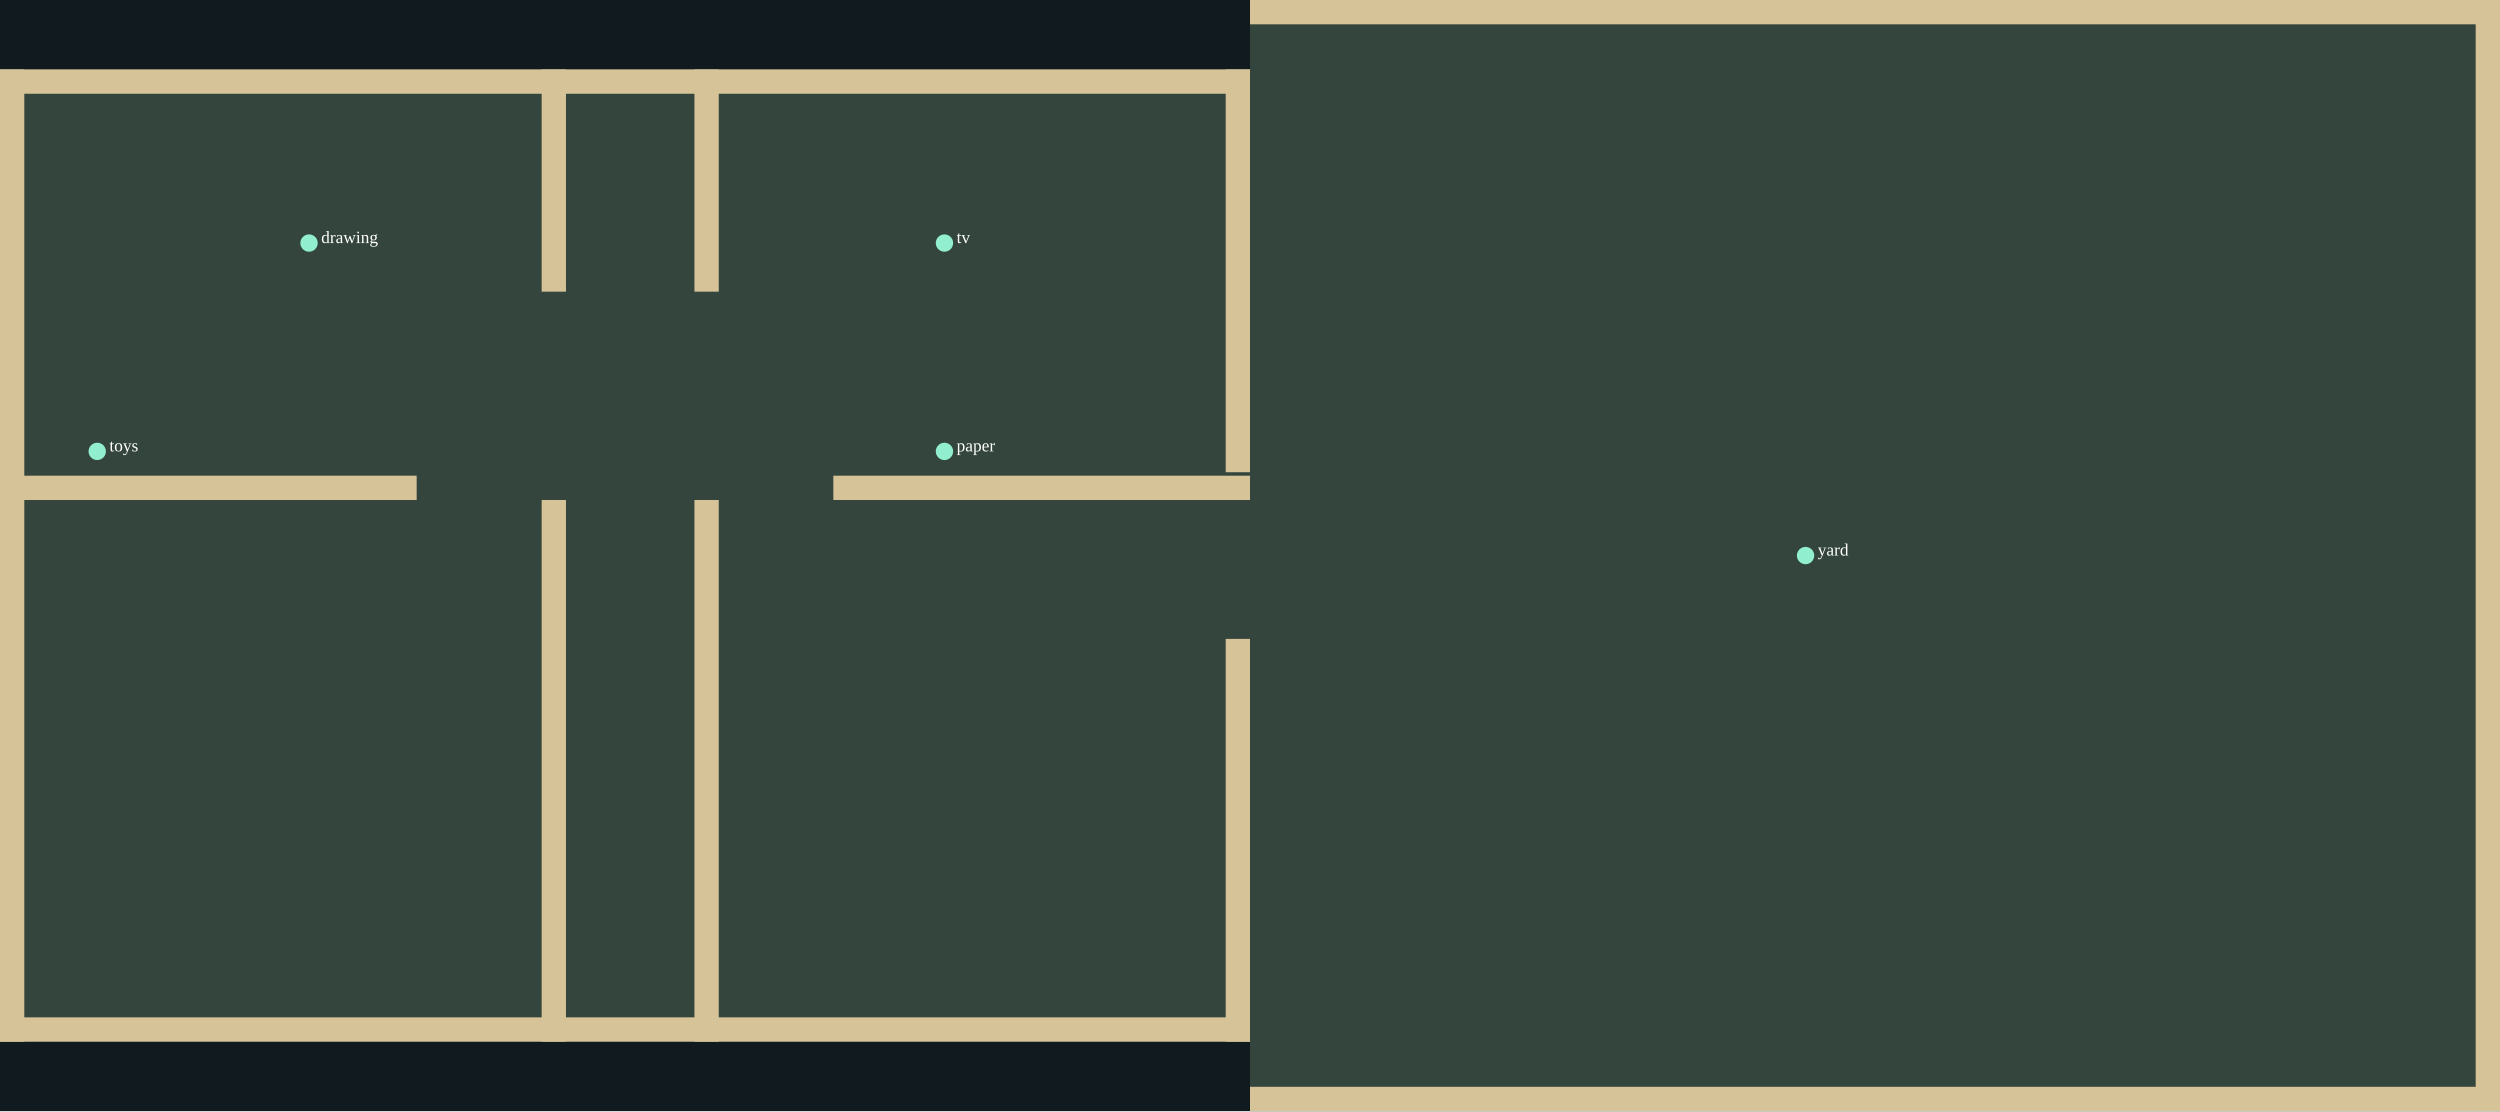
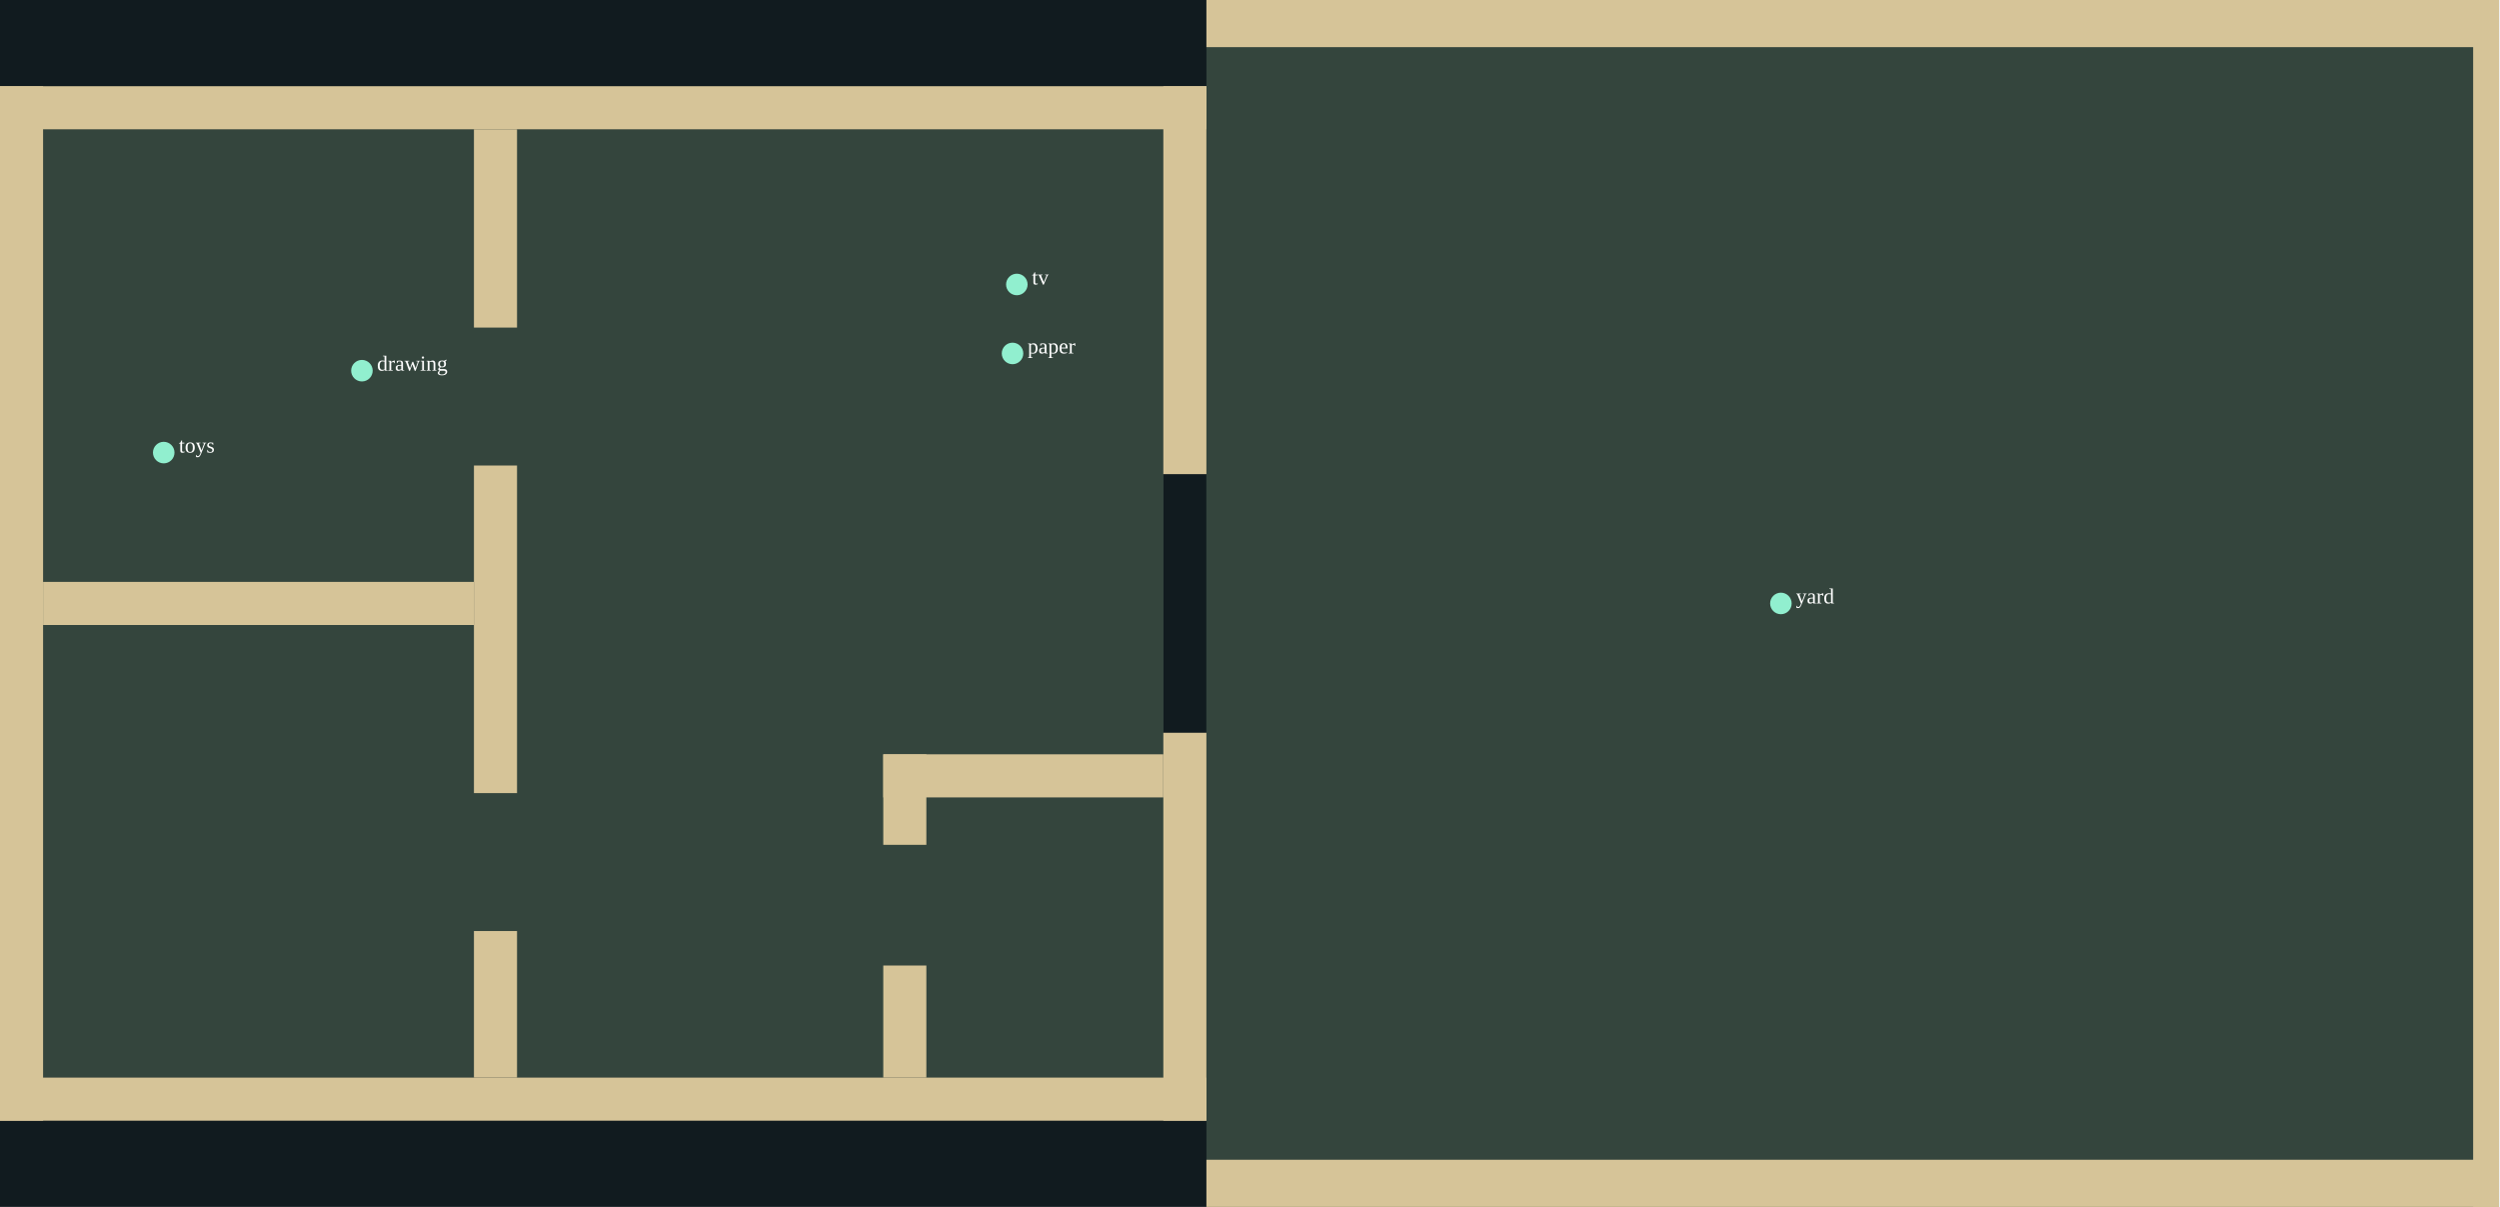
- <svg xmlns="http://www.w3.org/2000/svg" viewBox="0 0 1440 640">
+ <svg xmlns="http://www.w3.org/2000/svg" viewBox="0 0 1160 560">
  <rect width="100%" height="100%" fill="#111b1f" />
-   <rect x="0" y="40" width="720" height="560" fill="#34453d" />
-   <rect x="0" y="40" width="320" height="240" fill="#34453d" />
-   <rect x="0" y="360" width="320" height="240" fill="#34453d" />
-   <rect x="320" y="40" width="80" height="560" fill="#34453d" />
-   <rect x="400" y="40" width="320" height="240" fill="#34453d" />
-   <rect x="400" y="360" width="320" height="240" fill="#34453d" />
-   <rect x="720" y="0" width="720" height="640" fill="#34453d" />
-   <rect x="720" y="280" width="280" height="80" fill="#34453d" />
-   <rect x="0" y="40" width="14" height="560" fill="#d6c498" />
-   <rect x="0" y="40" width="720" height="14" fill="#d6c498" />
-   <rect x="0" y="586" width="720" height="14" fill="#d6c498" />
-   <rect x="706" y="40" width="14" height="232" fill="#d6c498" />
-   <rect x="706" y="368" width="14" height="232" fill="#d6c498" />
-   <rect x="312" y="40" width="14" height="128" fill="#d6c498" />
-   <rect x="312" y="288" width="14" height="312" fill="#d6c498" />
-   <rect x="0" y="274" width="240" height="14" fill="#d6c498" />
-   <rect x="400" y="40" width="14" height="128" fill="#d6c498" />
-   <rect x="400" y="288" width="14" height="312" fill="#d6c498" />
-   <rect x="480" y="274" width="240" height="14" fill="#d6c498" />
-   <rect x="1426" y="0" width="14" height="640" fill="#d6c498" />
-   <rect x="720" y="0" width="720" height="14" fill="#d6c498" />
-   <rect x="720" y="626" width="720" height="14" fill="#d6c498" />
-   <circle cx="544" cy="140" r="5" fill="#91efcf" />
-   <text x="551" y="140" fill="white" font-size="10">tv</text>
-   <circle cx="544" cy="260" r="5" fill="#91efcf" />
-   <text x="551" y="260" fill="white" font-size="10">paper</text>
-   <circle cx="178" cy="140" r="5" fill="#91efcf" />
-   <text x="185" y="140" fill="white" font-size="10">drawing</text>
-   <circle cx="56" cy="260" r="5" fill="#91efcf" />
-   <text x="63" y="260" fill="white" font-size="10">toys</text>
-   <circle cx="1040" cy="320" r="5" fill="#91efcf" />
-   <text x="1047" y="320" fill="white" font-size="10">yard</text>
+   <rect x="560" y="0" width="600" height="560" fill="#34453d" />
+   <rect x="560" y="218.75" width="233.333" height="121.25" fill="#34453d" />
+   <rect x="20" y="60" width="520" height="440" fill="#34453d" />
+   <rect x="20" y="60" width="200" height="210" fill="#34453d" />
+   <rect x="20" y="290" width="200" height="210" fill="#34453d" />
+   <rect x="240" y="60" width="300" height="440" fill="#34453d" />
+   <rect x="430" y="370" width="110" height="130" fill="#34453d" />
+   <rect x="0" y="40" width="20" height="480" fill="#d6c498" />
+   <rect x="0" y="500" width="560" height="20" fill="#d6c498" />
+   <rect x="0" y="40" width="560" height="20" fill="#d6c498" />
+   <rect x="540" y="340" width="20" height="180" fill="#d6c498" />
+   <rect x="540" y="40" width="20" height="180" fill="#d6c498" />
+   <rect x="220" y="432" width="20" height="68" fill="#d6c498" />
+   <rect x="220" y="216" width="20" height="152" fill="#d6c498" />
+   <rect x="220" y="60" width="20" height="92" fill="#d6c498" />
+   <rect x="20" y="270" width="200" height="20" fill="#d6c498" />
+   <rect x="410" y="448" width="20" height="52" fill="#d6c498" />
+   <rect x="410" y="350" width="20" height="42" fill="#d6c498" />
+   <rect x="410" y="350" width="130" height="20" fill="#d6c498" />
+   <rect x="1148" y="0" width="12" height="560" fill="#d6c498" />
+   <rect x="560" y="538.125" width="600" height="21.875" fill="#d6c498" />
+   <rect x="560" y="0" width="600" height="21.875" fill="#d6c498" />
+   <circle cx="472" cy="132" r="5" fill="#91efcf" />
+   <text x="479" y="132" fill="white" font-size="10">tv</text>
+   <circle cx="470" cy="164" r="5" fill="#91efcf" />
+   <text x="477" y="164" fill="white" font-size="10">paper</text>
+   <circle cx="168" cy="172" r="5" fill="#91efcf" />
+   <text x="175" y="172" fill="white" font-size="10">drawing</text>
+   <circle cx="76" cy="210" r="5" fill="#91efcf" />
+   <text x="83" y="210" fill="white" font-size="10">toys</text>
+   <circle cx="826.667" cy="280" r="5" fill="#91efcf" />
+   <text x="833.667" y="280" fill="white" font-size="10">yard</text>
</svg>
